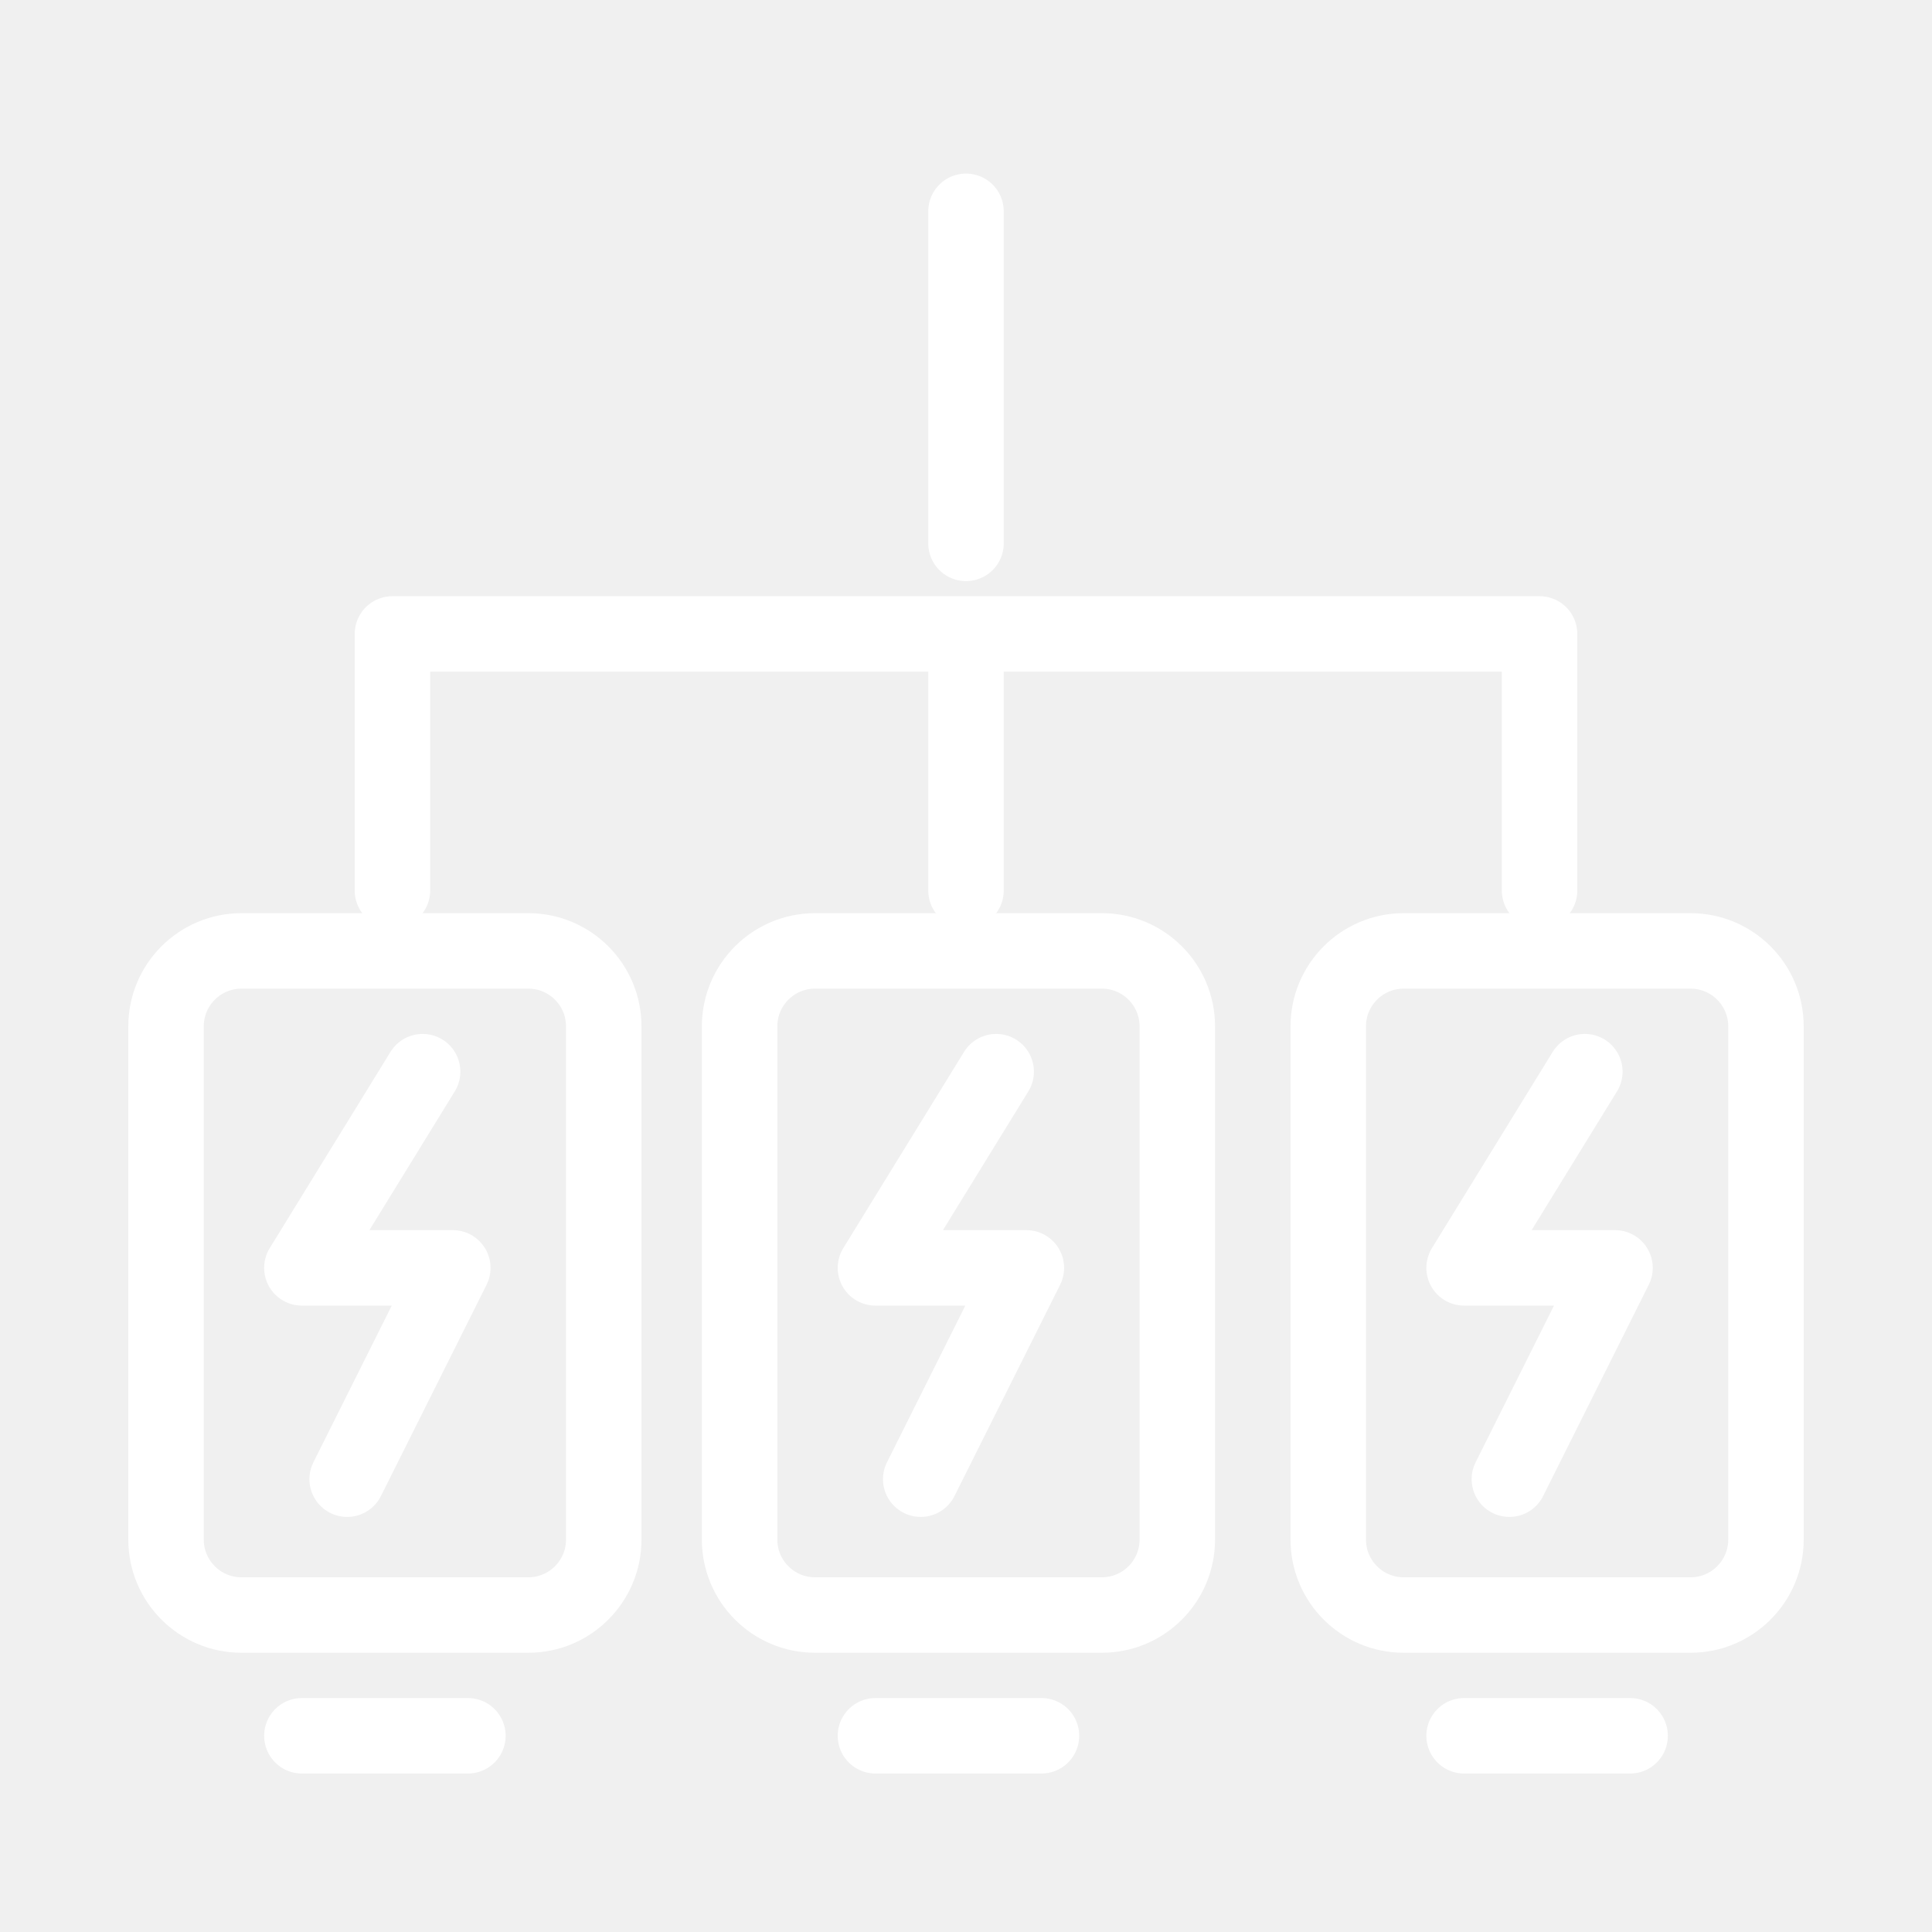
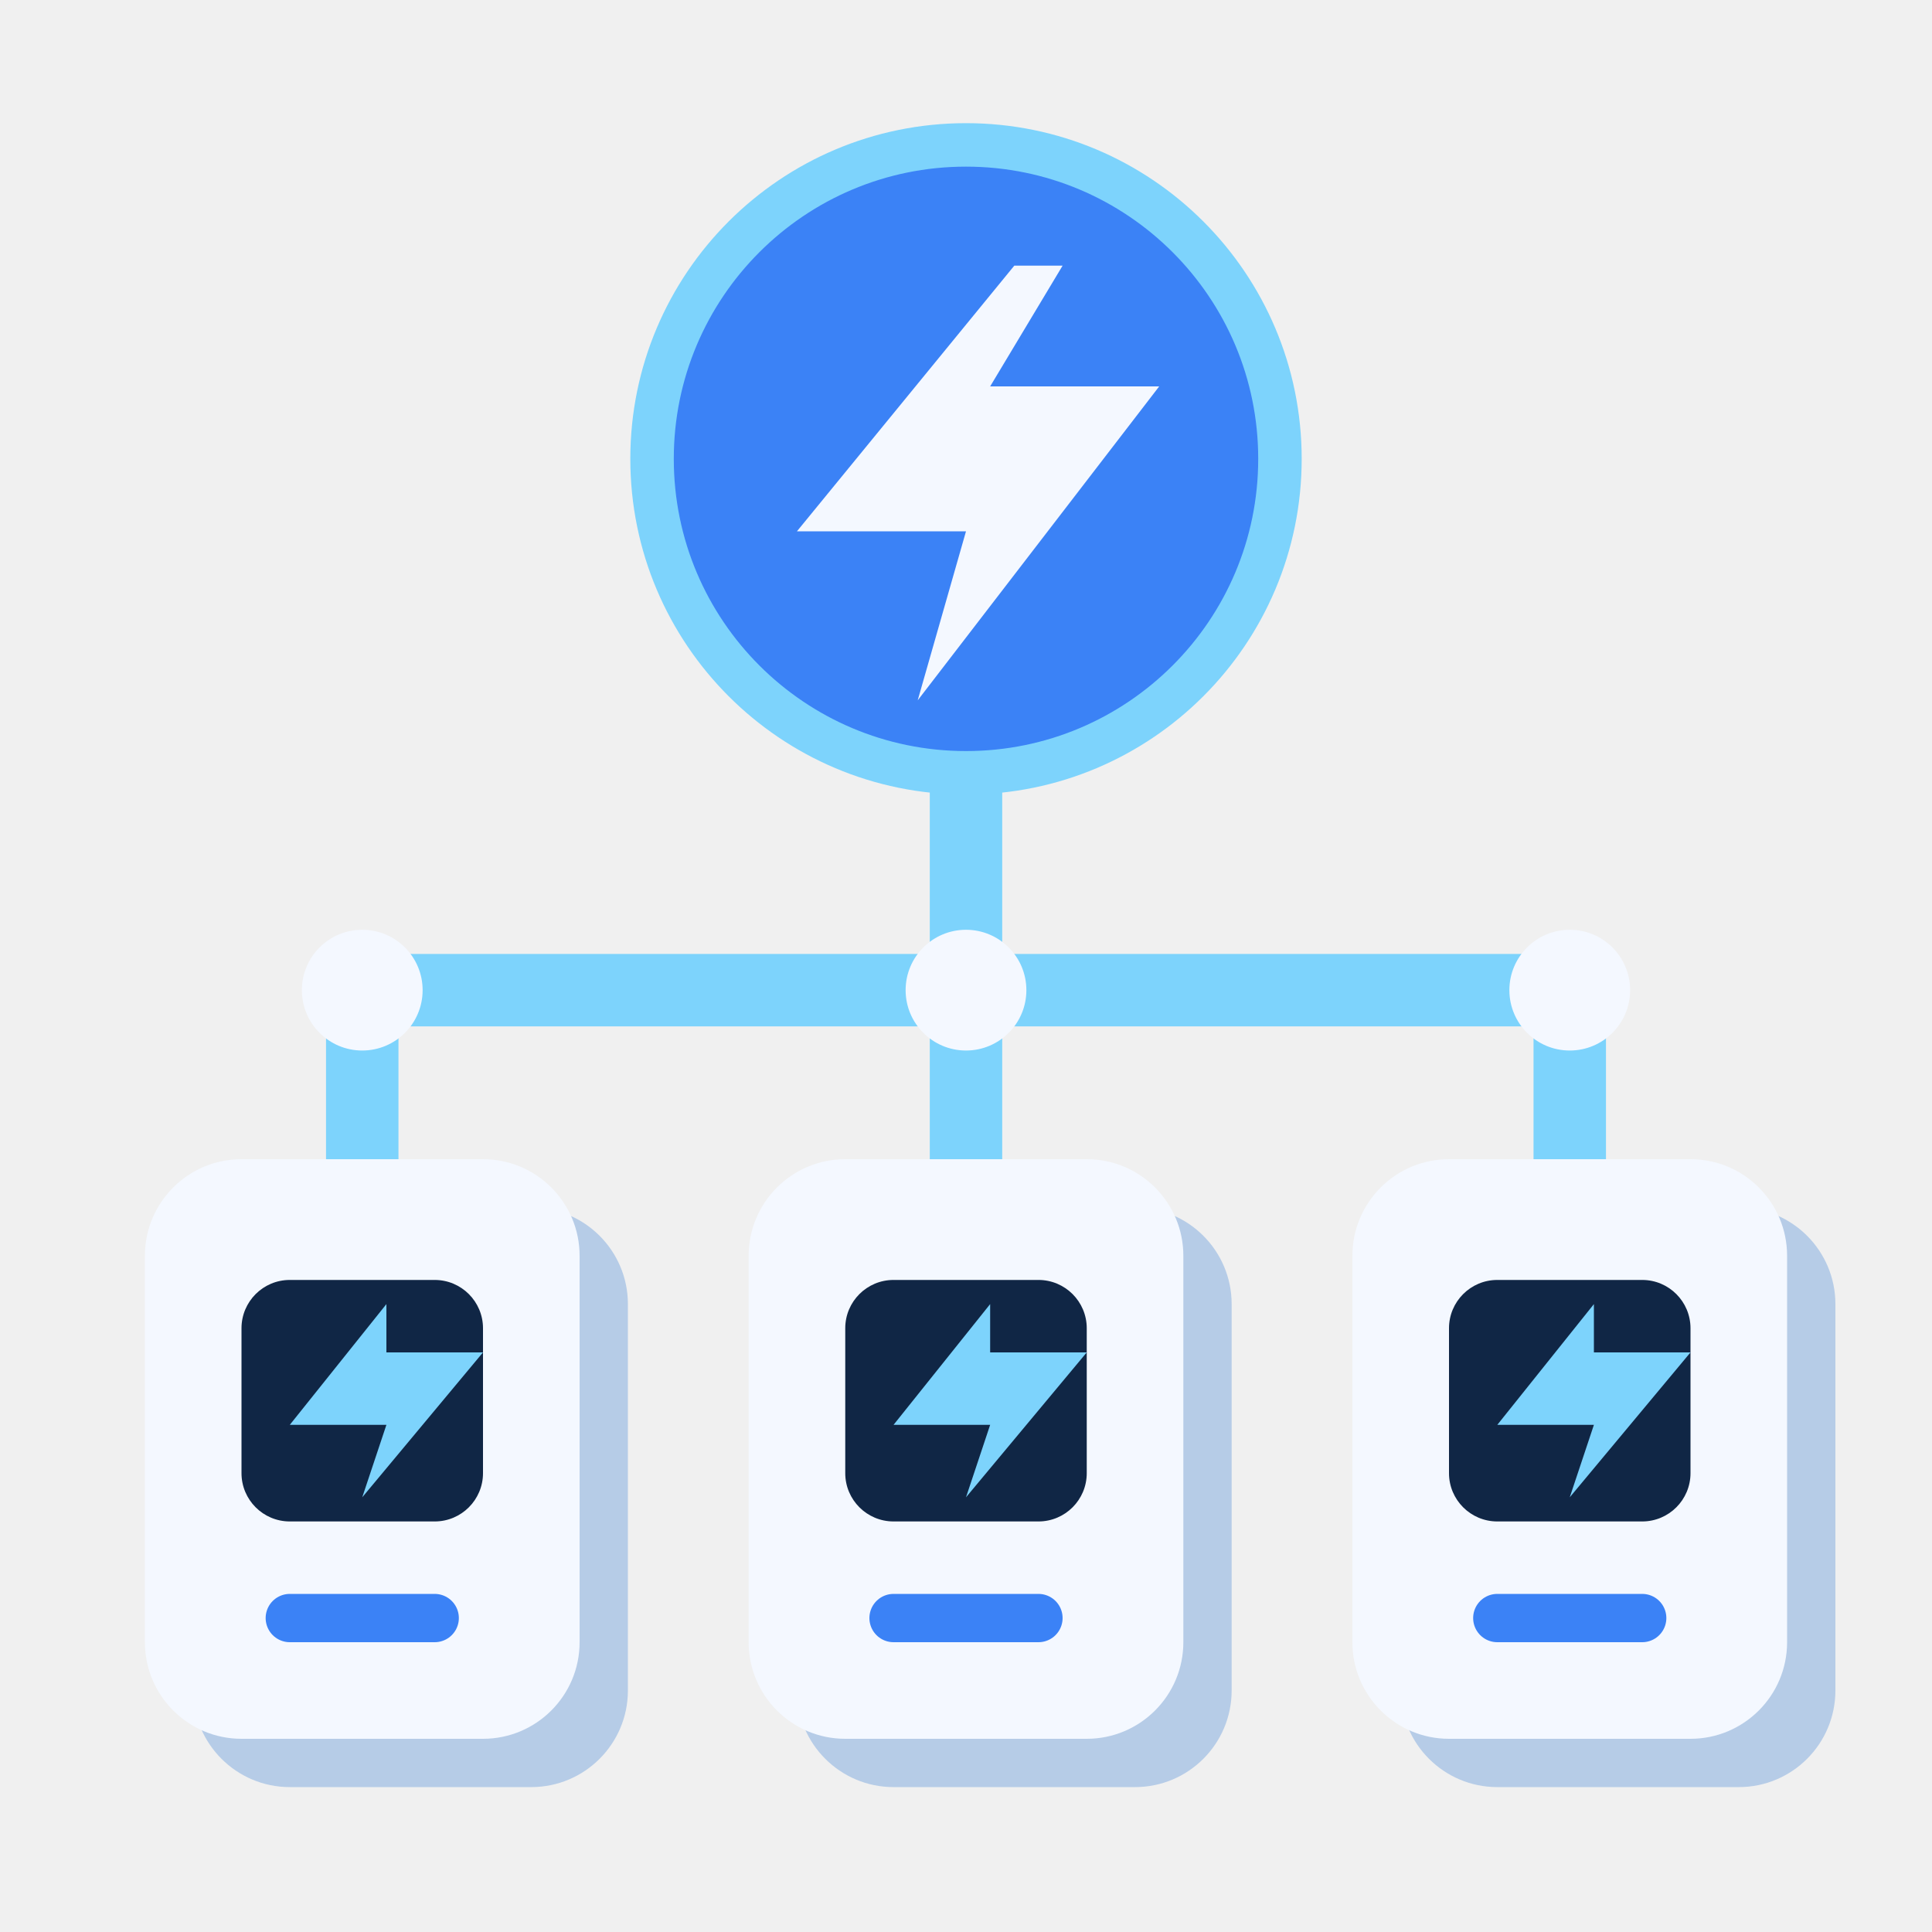
- <svg xmlns="http://www.w3.org/2000/svg" viewBox="0 0 128 128" fill="none" stroke="white" stroke-width="5" stroke-linecap="round" stroke-linejoin="round">
-   <path d="M64 14v22M26 59V42h76v17M64 42v17" />
-   <rect x="11" y="63" width="29" height="44" rx="5" />
-   <rect x="49" y="63" width="29" height="44" rx="5" />
-   <rect x="88" y="63" width="29" height="44" rx="5" />
-   <path d="m28 71-8 13h10l-7 14m43-27-8 13h10l-7 14m44-27-8 13h10l-7 14M20 115h11m27 0h11m28 0h11" />
+ <svg xmlns="http://www.w3.org/2000/svg" width="80" height="80" viewBox="0 0 80 80" fill="none" stroke-linecap="round" stroke-linejoin="round">
+   <path d="M40 31v10M15 50V41h50v9M40 41v9" stroke="#7dd3fc" stroke-width="3" />
+   <circle cx="40" cy="19" r="13" fill="#3b82f6" stroke="#7dd3fc" stroke-width="1.8" />
+   <path d="m42 11-9 11h7l-2 7 10-13h-7l3-5Z" fill="#f4f8ff" />
+   <rect x="8" y="50" width="18" height="24" rx="4" fill="#b6cce7" />
+   <rect x="6" y="48" width="18" height="24" rx="4" fill="#f4f8ff" />
+   <rect x="10" y="53" width="10" height="10" rx="2" fill="#102645" />
+   <path d="m16 54-4 5h4l-1 3 5-6h-4Z" fill="#7dd3fc" />
+   <path d="M12 67h6" stroke="#3b82f6" stroke-width="2" />
+   <rect x="33" y="50" width="18" height="24" rx="4" fill="#b6cce7" />
+   <rect x="31" y="48" width="18" height="24" rx="4" fill="#f4f8ff" />
+   <rect x="35" y="53" width="10" height="10" rx="2" fill="#102645" />
+   <path d="m41 54-4 5h4l-1 3 5-6h-4Z" fill="#7dd3fc" />
+   <path d="M37 67h6" stroke="#3b82f6" stroke-width="2" />
+   <rect x="58" y="50" width="18" height="24" rx="4" fill="#b6cce7" />
+   <rect x="56" y="48" width="18" height="24" rx="4" fill="#f4f8ff" />
+   <rect x="60" y="53" width="10" height="10" rx="2" fill="#102645" />
+   <path d="m66 54-4 5h4l-1 3 5-6h-4Z" fill="#7dd3fc" />
+   <path d="M62 67h6" stroke="#3b82f6" stroke-width="2" />
+   <circle cx="15" cy="41" r="2.5" fill="#f4f8ff" />
+   <circle cx="40" cy="41" r="2.5" fill="#f4f8ff" />
+   <circle cx="65" cy="41" r="2.5" fill="#f4f8ff" />
</svg>
